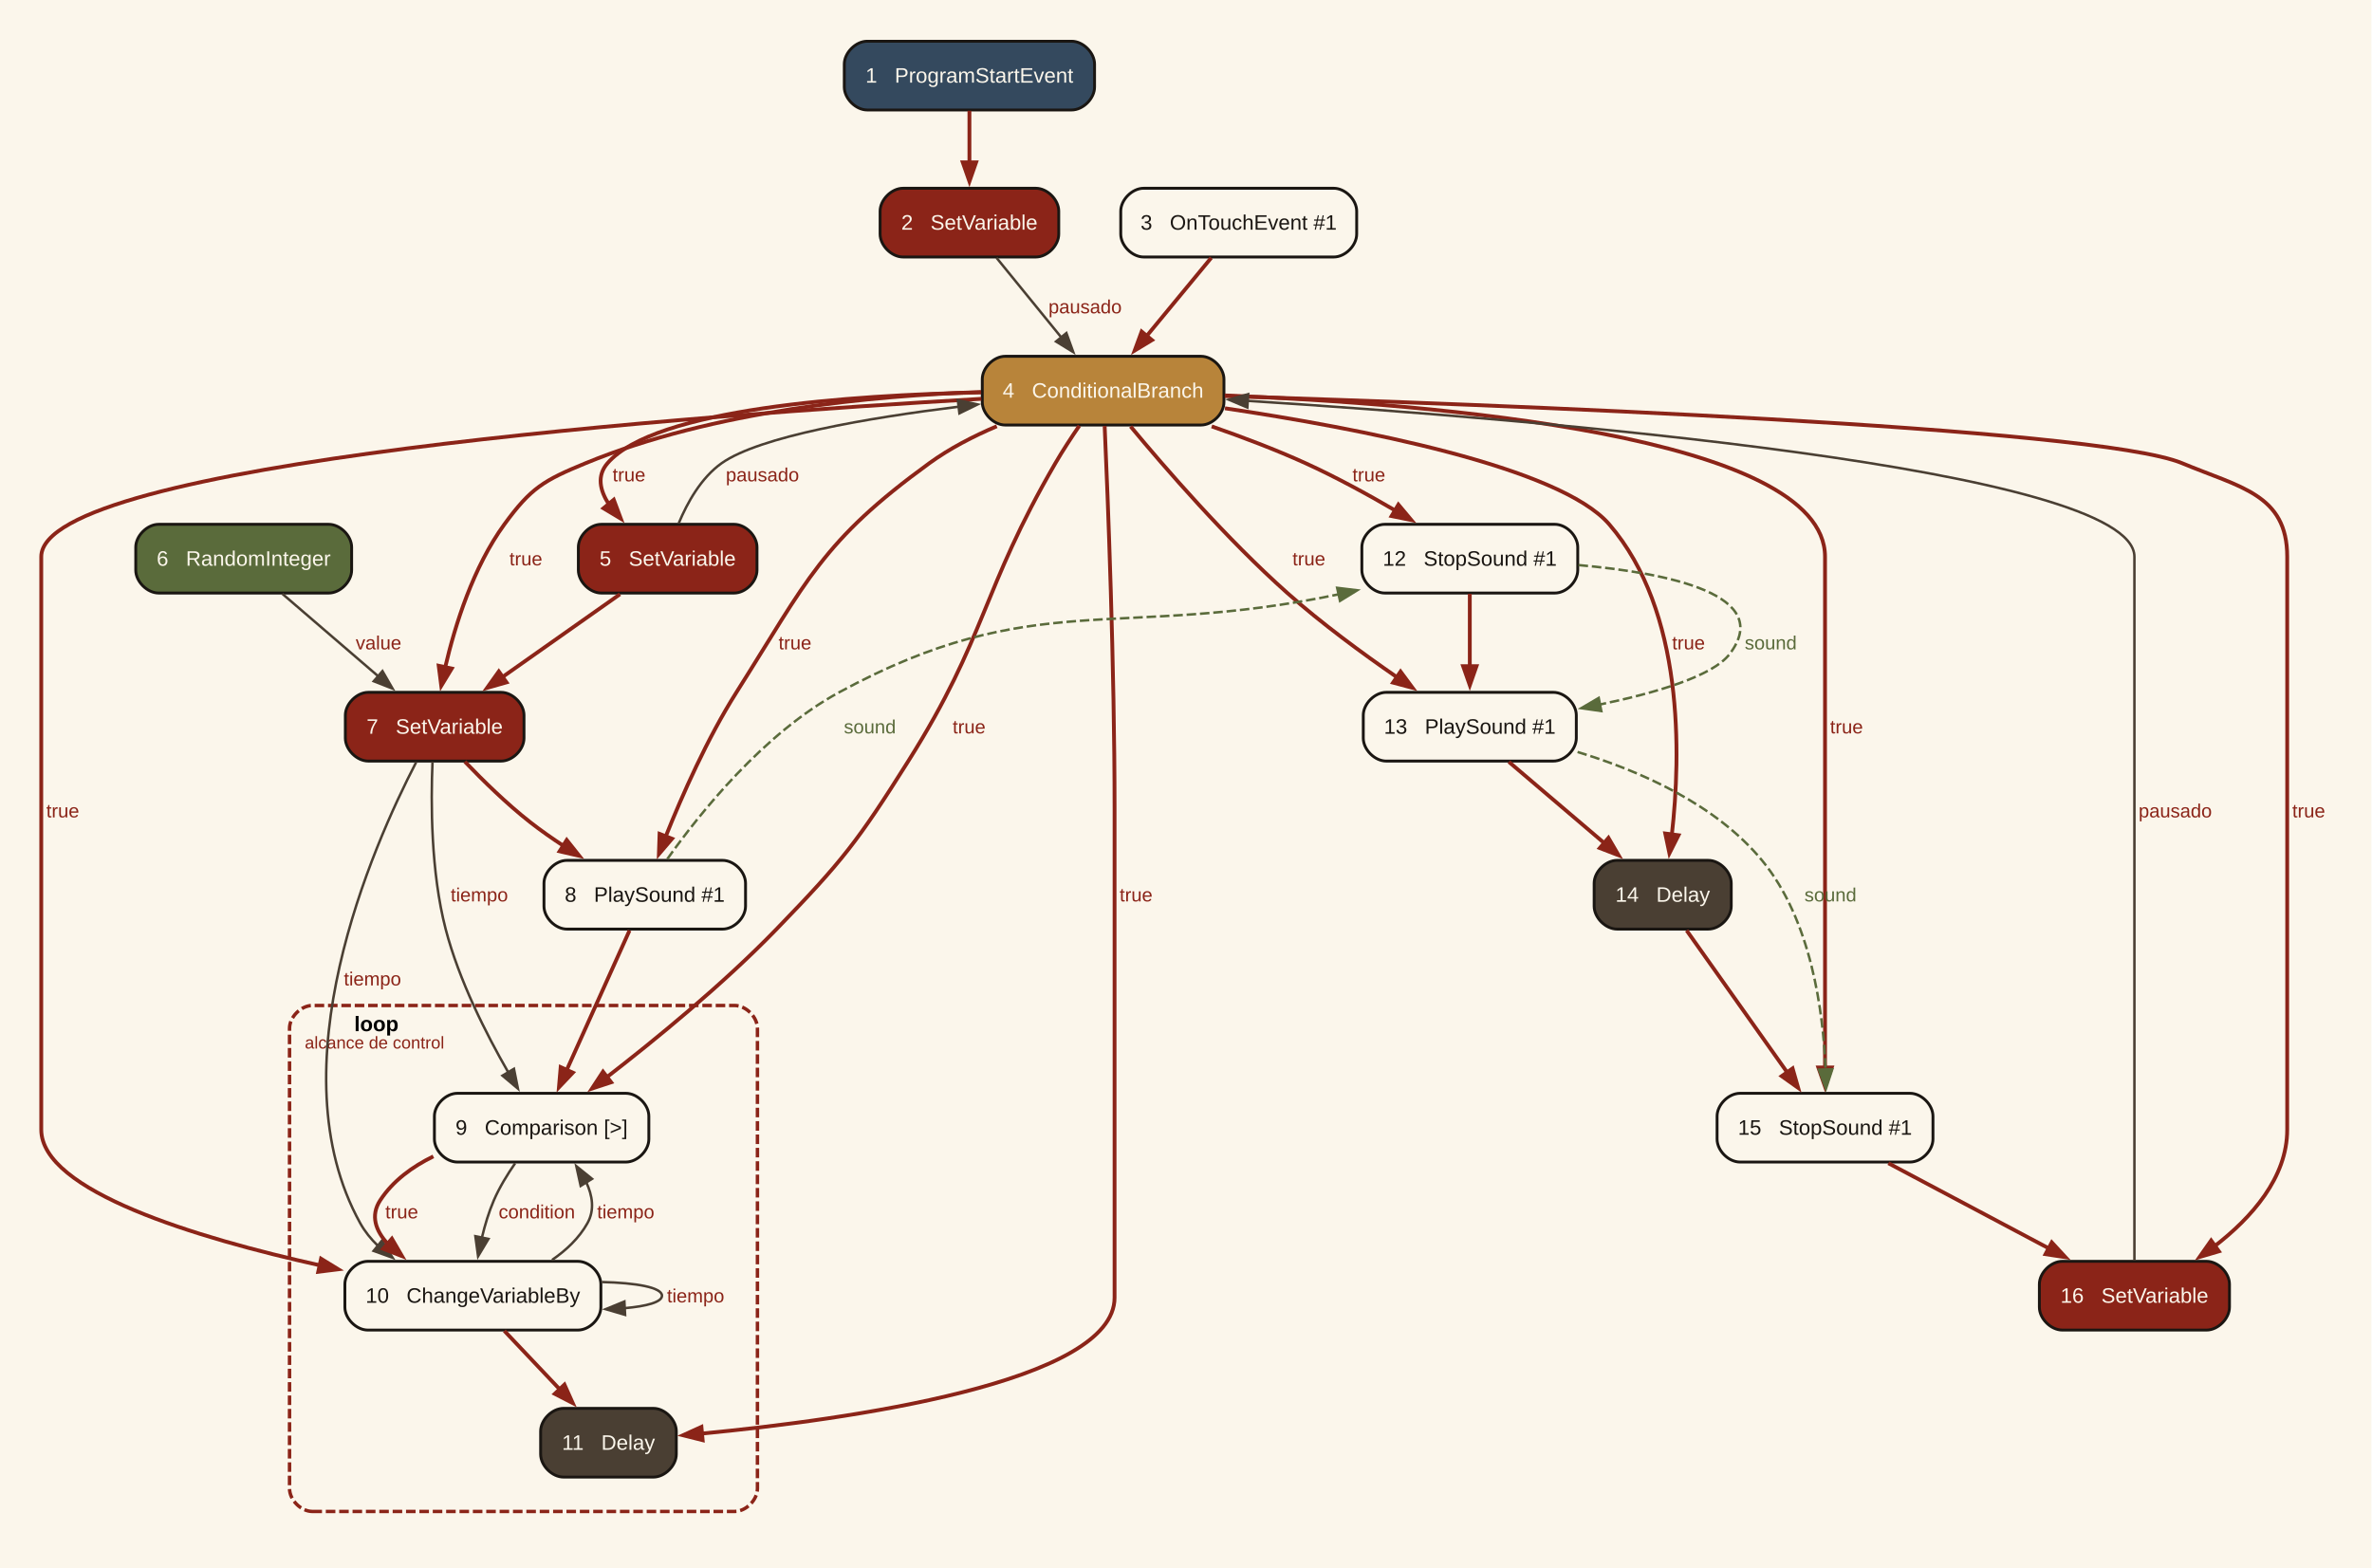
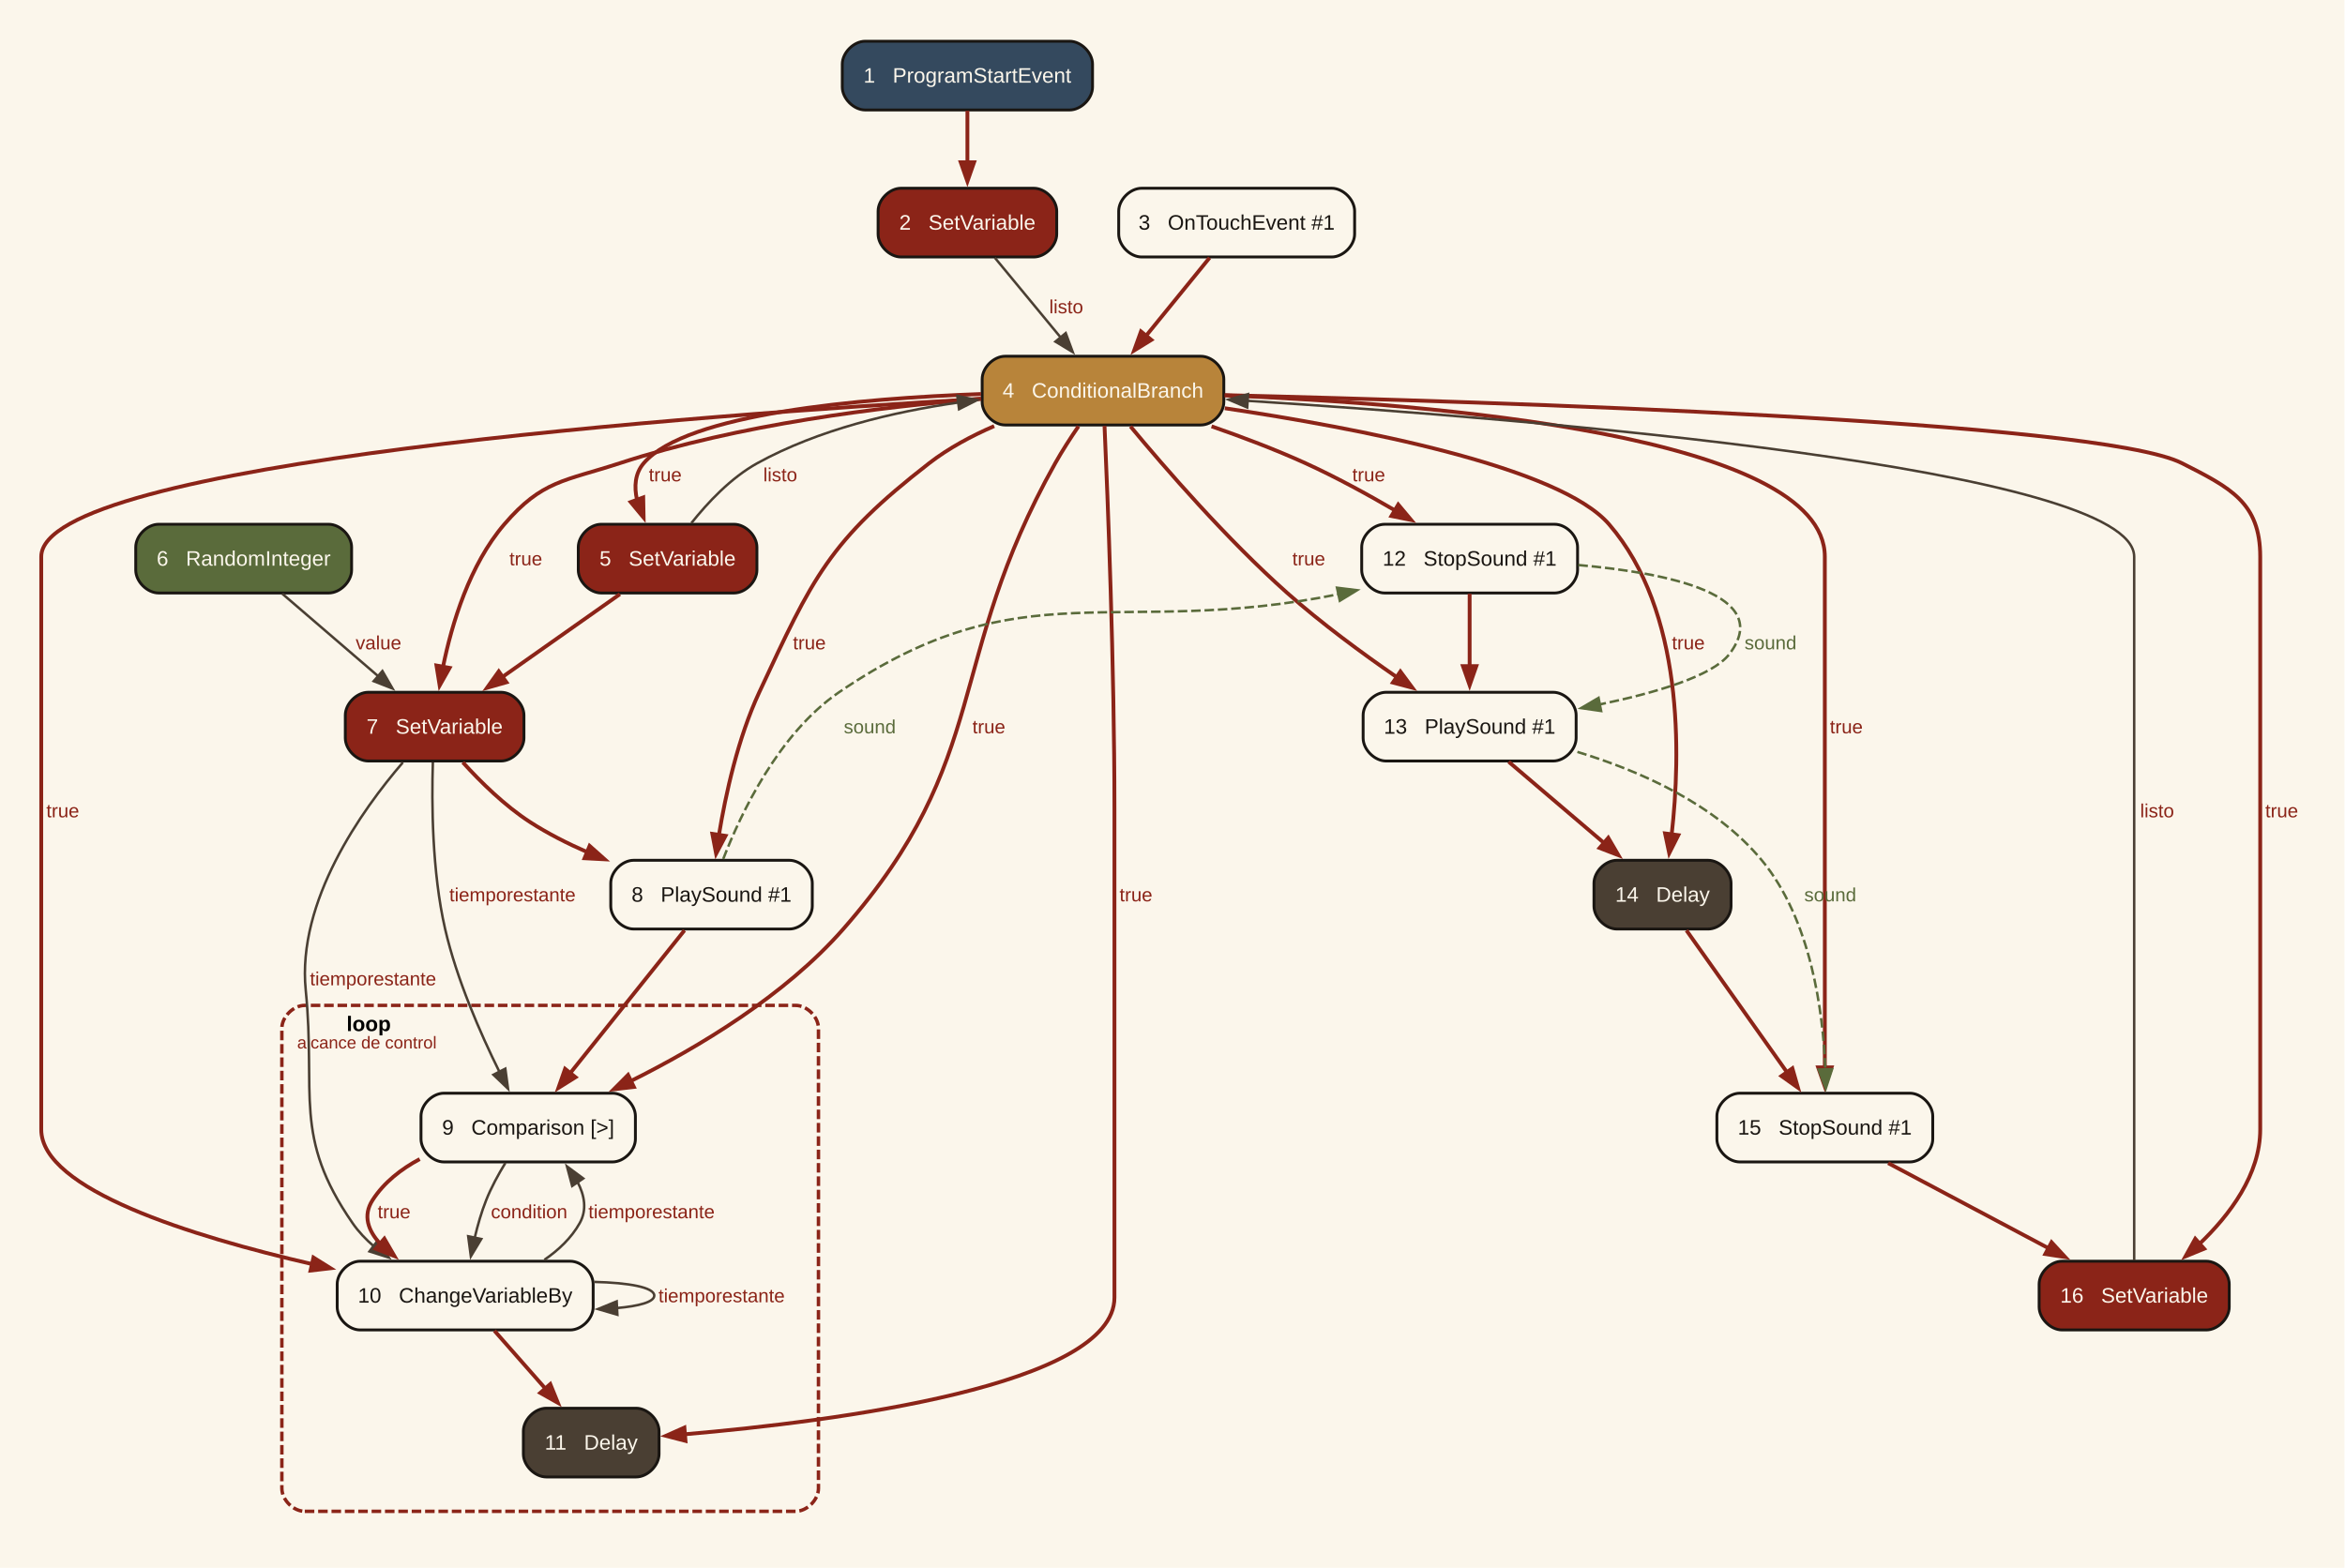
- <svg xmlns="http://www.w3.org/2000/svg" width="1242pt" height="821pt" viewBox="0.00 0.00 1242.00 821.00">
+ <svg xmlns="http://www.w3.org/2000/svg" width="1228pt" height="821pt" viewBox="0.00 0.00 1228.00 821.00">
  <g id="graph0" class="graph" transform="scale(1 1) rotate(0) translate(21.6 799.6)">
-     <polygon fill="#fbf6eb" stroke="none" points="-21.6,21.6 -21.6,-799.6 1220.1,-799.6 1220.1,21.6 -21.6,21.6" />
+     <polygon fill="#fbf6eb" stroke="none" points="-21.6,21.6 -21.6,-799.6 1206.1,-799.6 1206.1,21.6 -21.6,21.6" />
    <g id="clust1" class="cluster">
-       <path fill="#fbf6eb" stroke="#8b2418" stroke-width="1.8" stroke-dasharray="5,2" d="M142,-8C142,-8 363,-8 363,-8 369,-8 375,-14 375,-20 375,-20 375,-261 375,-261 375,-267 369,-273 363,-273 363,-273 142,-273 142,-273 136,-273 130,-267 130,-261 130,-261 130,-20 130,-20 130,-14 136,-8 142,-8" />
-       <text xml:space="preserve" text-anchor="start" x="163.88" y="-259.55" font-family="Arial" font-weight="bold" font-size="11.00">loop</text>
-       <text xml:space="preserve" text-anchor="start" x="138" y="-250.45" font-family="Arial" font-size="9.00" fill="#8b2418">alcance de control</text>
+       <path fill="#fbf6eb" stroke="#8b2418" stroke-width="1.8" stroke-dasharray="5,2" d="M138,-8C138,-8 395,-8 395,-8 401,-8 407,-14 407,-20 407,-20 407,-261 407,-261 407,-267 401,-273 395,-273 395,-273 138,-273 138,-273 132,-273 126,-267 126,-261 126,-261 126,-20 126,-20 126,-14 132,-8 138,-8" />
+       <text xml:space="preserve" text-anchor="start" x="159.88" y="-259.55" font-family="Arial" font-weight="bold" font-size="11.00">loop</text>
+       <text xml:space="preserve" text-anchor="start" x="134" y="-250.45" font-family="Arial" font-size="9.00" fill="#8b2418">alcance de control</text>
    </g>
    <g id="node1" class="node">
-       <path fill="#34495e" stroke="#1a1612" stroke-width="1.5" d="M539.52,-778C539.52,-778 432.48,-778 432.48,-778 426.48,-778 420.48,-772 420.48,-766 420.48,-766 420.48,-754 420.48,-754 420.48,-748 426.48,-742 432.48,-742 432.48,-742 539.52,-742 539.52,-742 545.52,-742 551.52,-748 551.52,-754 551.52,-754 551.52,-766 551.52,-766 551.52,-772 545.52,-778 539.52,-778" />
-       <text xml:space="preserve" text-anchor="middle" x="486" y="-756.3" font-family="Arial" font-size="11.00" fill="#fbf6eb">1   ProgramStartEvent</text>
+       <path fill="#34495e" stroke="#1a1612" stroke-width="1.5" d="M538.52,-778C538.52,-778 431.48,-778 431.48,-778 425.48,-778 419.48,-772 419.48,-766 419.48,-766 419.48,-754 419.48,-754 419.48,-748 425.48,-742 431.48,-742 431.48,-742 538.52,-742 538.52,-742 544.52,-742 550.52,-748 550.52,-754 550.52,-754 550.52,-766 550.52,-766 550.52,-772 544.52,-778 538.52,-778" />
+       <text xml:space="preserve" text-anchor="middle" x="485" y="-756.3" font-family="Arial" font-size="11.00" fill="#fbf6eb">1   ProgramStartEvent</text>
    </g>
    <g id="node2" class="node">
-       <path fill="#8b2418" stroke="#1a1612" stroke-width="1.5" d="M520.77,-701C520.77,-701 451.23,-701 451.23,-701 445.23,-701 439.23,-695 439.23,-689 439.23,-689 439.23,-677 439.23,-677 439.23,-671 445.23,-665 451.23,-665 451.23,-665 520.77,-665 520.77,-665 526.77,-665 532.77,-671 532.77,-677 532.77,-677 532.77,-689 532.77,-689 532.77,-695 526.77,-701 520.77,-701" />
-       <text xml:space="preserve" text-anchor="middle" x="486" y="-679.3" font-family="Arial" font-size="11.00" fill="#fbf6eb">2   SetVariable</text>
+       <path fill="#8b2418" stroke="#1a1612" stroke-width="1.5" d="M519.77,-701C519.77,-701 450.23,-701 450.23,-701 444.23,-701 438.23,-695 438.23,-689 438.23,-689 438.23,-677 438.23,-677 438.23,-671 444.23,-665 450.23,-665 450.23,-665 519.77,-665 519.77,-665 525.77,-665 531.77,-671 531.77,-677 531.77,-677 531.77,-689 531.77,-689 531.77,-695 525.77,-701 519.77,-701" />
+       <text xml:space="preserve" text-anchor="middle" x="485" y="-679.3" font-family="Arial" font-size="11.00" fill="#fbf6eb">2   SetVariable</text>
    </g>
    <g id="edge1" class="edge">
-       <path fill="none" stroke="#8b2418" stroke-width="2" d="M486,-741.6C486,-733.52 486,-723.67 486,-714.42" />
-       <polygon fill="#8b2418" stroke="#8b2418" stroke-width="2" points="489.5,-714.59 486,-704.59 482.5,-714.59 489.5,-714.59" />
+       <path fill="none" stroke="#8b2418" stroke-width="2" d="M485,-741.6C485,-733.52 485,-723.67 485,-714.42" />
+       <polygon fill="#8b2418" stroke="#8b2418" stroke-width="2" points="488.5,-714.59 485,-704.59 481.5,-714.59 488.5,-714.59" />
    </g>
    <g id="node4" class="node">
      <path fill="#b8843a" stroke="#1a1612" stroke-width="1.5" d="M607.27,-613C607.27,-613 504.73,-613 504.73,-613 498.73,-613 492.73,-607 492.73,-601 492.73,-601 492.73,-589 492.73,-589 492.73,-583 498.73,-577 504.73,-577 504.73,-577 607.27,-577 607.27,-577 613.27,-577 619.27,-583 619.27,-589 619.27,-589 619.27,-601 619.27,-601 619.27,-607 613.27,-613 607.27,-613" />
      <text xml:space="preserve" text-anchor="middle" x="556" y="-591.3" font-family="Arial" font-size="11.00" fill="#fbf6eb">4   ConditionalBranch</text>
    </g>
    <g id="edge2" class="edge">
-       <path fill="none" stroke="#4a3f33" stroke-width="1.3" d="M500.17,-664.6C509.97,-652.55 523.2,-636.3 534.32,-622.63" />
-       <polygon fill="#4a3f33" stroke="#4a3f33" stroke-width="1.3" points="536.77,-625.16 540.37,-615.2 531.35,-620.74 536.77,-625.16" />
-       <text xml:space="preserve" text-anchor="middle" x="546.57" y="-635.5" font-family="Arial" font-size="10.00" fill="#8b2418"> pausado </text>
+       <path fill="none" stroke="#4a3f33" stroke-width="1.3" d="M499.37,-664.6C509.31,-652.55 522.73,-636.3 534.01,-622.63" />
+       <polygon fill="#4a3f33" stroke="#4a3f33" stroke-width="1.3" points="536.49,-625.13 540.16,-615.19 531.09,-620.67 536.49,-625.13" />
+       <text xml:space="preserve" text-anchor="middle" x="536.75" y="-635.5" font-family="Arial" font-size="10.00" fill="#8b2418"> listo </text>
    </g>
    <g id="node3" class="node">
-       <path fill="#fbf6eb" stroke="#1a1612" stroke-width="1.5" d="M676.77,-701C676.77,-701 577.23,-701 577.23,-701 571.23,-701 565.23,-695 565.23,-689 565.23,-689 565.23,-677 565.23,-677 565.23,-671 571.23,-665 577.23,-665 577.23,-665 676.77,-665 676.77,-665 682.77,-665 688.77,-671 688.77,-677 688.77,-677 688.77,-689 688.77,-689 688.77,-695 682.77,-701 676.77,-701" />
-       <text xml:space="preserve" text-anchor="middle" x="627" y="-679.3" font-family="Arial" font-size="11.00" fill="#1a1612">3   OnTouchEvent #1</text>
+       <path fill="#fbf6eb" stroke="#1a1612" stroke-width="1.5" d="M675.77,-701C675.77,-701 576.23,-701 576.23,-701 570.23,-701 564.23,-695 564.23,-689 564.23,-689 564.23,-677 564.23,-677 564.23,-671 570.23,-665 576.23,-665 576.23,-665 675.77,-665 675.77,-665 681.77,-665 687.77,-671 687.77,-677 687.77,-677 687.77,-689 687.77,-689 687.77,-695 681.77,-701 675.77,-701" />
+       <text xml:space="preserve" text-anchor="middle" x="626" y="-679.3" font-family="Arial" font-size="11.00" fill="#1a1612">3   OnTouchEvent #1</text>
    </g>
    <g id="edge3" class="edge">
-       <path fill="none" stroke="#8b2418" stroke-width="2" d="M612.63,-664.6C602.88,-652.78 589.78,-636.92 578.64,-623.43" />
-       <polygon fill="#8b2418" stroke="#8b2418" stroke-width="2" points="581.58,-621.49 572.52,-616.01 576.18,-625.95 581.58,-621.49" />
+       <path fill="none" stroke="#8b2418" stroke-width="2" d="M611.83,-664.6C602.22,-652.78 589.31,-636.92 578.32,-623.43" />
+       <polygon fill="#8b2418" stroke="#8b2418" stroke-width="2" points="581.32,-621.57 572.3,-616.02 575.89,-625.99 581.32,-621.57" />
    </g>
    <g id="node5" class="node">
      <path fill="#8b2418" stroke="#1a1612" stroke-width="1.5" d="M362.77,-525C362.77,-525 293.23,-525 293.23,-525 287.23,-525 281.23,-519 281.23,-513 281.23,-513 281.23,-501 281.23,-501 281.23,-495 287.23,-489 293.23,-489 293.23,-489 362.77,-489 362.77,-489 368.77,-489 374.77,-495 374.77,-501 374.77,-501 374.77,-513 374.77,-513 374.77,-519 368.77,-525 362.77,-525" />
      <text xml:space="preserve" text-anchor="middle" x="328" y="-503.3" font-family="Arial" font-size="11.00" fill="#fbf6eb">5   SetVariable</text>
    </g>
    <g id="edge4" class="edge">
-       <path fill="none" stroke="#8b2418" stroke-width="2" d="M492.13,-594.09C423.63,-592.66 321.33,-585.62 296.5,-557 290.82,-550.46 292.47,-542.81 297.18,-535.53" />
-       <polygon fill="#8b2418" stroke="#8b2418" stroke-width="2" points="299.77,-537.88 303.48,-527.95 294.39,-533.4 299.77,-537.88" />
-       <text xml:space="preserve" text-anchor="middle" x="307.75" y="-547.5" font-family="Arial" font-size="10.00" fill="#8b2418"> true </text>
+       <path fill="none" stroke="#8b2418" stroke-width="2" d="M492.13,-593.22C428.73,-590.94 337.85,-583.05 315.5,-557 310.86,-551.59 310.42,-544.67 311.99,-537.76" />
+       <polygon fill="#8b2418" stroke="#8b2418" stroke-width="2" points="315.23,-539.06 315.44,-528.47 308.67,-536.62 315.23,-539.06" />
+       <text xml:space="preserve" text-anchor="middle" x="326.75" y="-547.5" font-family="Arial" font-size="10.00" fill="#8b2418"> true </text>
    </g>
    <g id="node7" class="node">
      <path fill="#8b2418" stroke="#1a1612" stroke-width="1.5" d="M240.77,-437C240.77,-437 171.23,-437 171.23,-437 165.23,-437 159.23,-431 159.23,-425 159.23,-425 159.23,-413 159.23,-413 159.23,-407 165.23,-401 171.23,-401 171.23,-401 240.77,-401 240.77,-401 246.77,-401 252.77,-407 252.77,-413 252.77,-413 252.77,-425 252.77,-425 252.77,-431 246.77,-437 240.77,-437" />
      <text xml:space="preserve" text-anchor="middle" x="206" y="-415.3" font-family="Arial" font-size="11.00" fill="#fbf6eb">7   SetVariable</text>
    </g>
    <g id="edge5" class="edge">
-       <path fill="none" stroke="#8b2418" stroke-width="2" d="M492.04,-594.27C435.59,-592.45 352.07,-584.61 285,-557 263.14,-548 256.43,-544.11 242.5,-525 226.21,-502.66 216.72,-472.44 211.52,-450.15" />
-       <polygon fill="#8b2418" stroke="#8b2418" stroke-width="2" points="214.95,-449.46 209.45,-440.41 208.11,-450.92 214.95,-449.46" />
+       <path fill="none" stroke="#8b2418" stroke-width="2" d="M491.99,-590.68C440,-586.56 365.34,-577.37 303,-557 274.09,-547.55 262.31,-548.08 242.5,-525 224.3,-503.8 215.01,-473 210.38,-450.23" />
+       <polygon fill="#8b2418" stroke="#8b2418" stroke-width="2" points="213.85,-449.78 208.64,-440.55 206.96,-451.02 213.85,-449.78" />
      <text xml:space="preserve" text-anchor="middle" x="253.75" y="-503.5" font-family="Arial" font-size="10.00" fill="#8b2418"> true </text>
    </g>
    <g id="node8" class="node">
-       <path fill="#fbf6eb" stroke="#1a1612" stroke-width="1.5" d="M356.77,-349C356.77,-349 275.23,-349 275.23,-349 269.23,-349 263.23,-343 263.23,-337 263.23,-337 263.23,-325 263.23,-325 263.23,-319 269.23,-313 275.23,-313 275.23,-313 356.77,-313 356.77,-313 362.77,-313 368.77,-319 368.77,-325 368.77,-325 368.77,-337 368.77,-337 368.77,-343 362.77,-349 356.77,-349" />
-       <text xml:space="preserve" text-anchor="middle" x="316" y="-327.3" font-family="Arial" font-size="11.00" fill="#1a1612">8   PlaySound #1</text>
+       <path fill="#fbf6eb" stroke="#1a1612" stroke-width="1.5" d="M391.77,-349C391.77,-349 310.23,-349 310.23,-349 304.23,-349 298.23,-343 298.23,-337 298.23,-337 298.23,-325 298.23,-325 298.23,-319 304.23,-313 310.23,-313 310.23,-313 391.77,-313 391.77,-313 397.77,-313 403.77,-319 403.77,-325 403.77,-325 403.77,-337 403.77,-337 403.77,-343 397.77,-349 391.77,-349" />
+       <text xml:space="preserve" text-anchor="middle" x="351" y="-327.3" font-family="Arial" font-size="11.00" fill="#1a1612">8   PlaySound #1</text>
    </g>
    <g id="edge6" class="edge">
-       <path fill="none" stroke="#8b2418" stroke-width="2" d="M500.32,-576.36C488.09,-571.15 475.62,-564.72 465,-557 408.62,-516.01 401.28,-495.91 364,-437 348.75,-412.9 335.63,-383.16 326.97,-361.49" />
-       <polygon fill="#8b2418" stroke="#8b2418" stroke-width="2" points="330.28,-360.34 323.4,-352.28 323.76,-362.87 330.28,-360.34" />
-       <text xml:space="preserve" text-anchor="middle" x="394.66" y="-459.5" font-family="Arial" font-size="10.00" fill="#8b2418"> true </text>
+       <path fill="none" stroke="#8b2418" stroke-width="2" d="M499.02,-576.42C487.11,-571.26 475.11,-564.84 465,-557 412.52,-516.32 404.04,-497.19 376,-437 364.85,-413.06 358.4,-383.65 354.85,-362.06" />
+       <polygon fill="#8b2418" stroke="#8b2418" stroke-width="2" points="358.35,-361.8 353.41,-352.43 351.43,-362.84 358.35,-361.8" />
+       <text xml:space="preserve" text-anchor="middle" x="402.23" y="-459.5" font-family="Arial" font-size="10.00" fill="#8b2418"> true </text>
    </g>
    <g id="node9" class="node">
      <path fill="#fbf6eb" stroke="#1a1612" stroke-width="1.5" d="M792.52,-525C792.52,-525 703.48,-525 703.48,-525 697.48,-525 691.48,-519 691.48,-513 691.48,-513 691.48,-501 691.48,-501 691.48,-495 697.48,-489 703.48,-489 703.48,-489 792.52,-489 792.52,-489 798.52,-489 804.52,-495 804.52,-501 804.52,-501 804.52,-513 804.52,-513 804.52,-519 798.52,-525 792.52,-525" />
      <text xml:space="preserve" text-anchor="middle" x="748" y="-503.3" font-family="Arial" font-size="11.00" fill="#1a1612">12   StopSound #1</text>
    </g>
    <g id="edge10" class="edge">
      <path fill="none" stroke="#8b2418" stroke-width="2" d="M612.86,-576.29C628.98,-570.69 646.39,-564.1 662,-557 677.8,-549.81 694.52,-540.67 708.97,-532.23" />
      <polygon fill="#8b2418" stroke="#8b2418" stroke-width="2" points="710.61,-535.33 717.41,-527.22 707.03,-529.32 710.61,-535.33" />
      <text xml:space="preserve" text-anchor="middle" x="695.15" y="-547.5" font-family="Arial" font-size="10.00" fill="#8b2418"> true </text>
    </g>
    <g id="node10" class="node">
      <path fill="#fbf6eb" stroke="#1a1612" stroke-width="1.5" d="M791.77,-437C791.77,-437 704.23,-437 704.23,-437 698.23,-437 692.23,-431 692.23,-425 692.23,-425 692.23,-413 692.23,-413 692.23,-407 698.23,-401 704.23,-401 704.23,-401 791.77,-401 791.77,-401 797.77,-401 803.77,-407 803.77,-413 803.77,-413 803.77,-425 803.77,-425 803.77,-431 797.77,-437 791.77,-437" />
      <text xml:space="preserve" text-anchor="middle" x="748" y="-415.3" font-family="Arial" font-size="11.00" fill="#1a1612">13   PlaySound #1</text>
    </g>
    <g id="edge11" class="edge">
      <path fill="none" stroke="#8b2418" stroke-width="2" d="M570.39,-576.26C588.43,-554.53 620.86,-517.13 652.5,-489 670.35,-473.13 691.79,-457.39 709.82,-444.95" />
      <polygon fill="#8b2418" stroke="#8b2418" stroke-width="2" points="711.74,-447.88 718.05,-439.36 707.81,-442.09 711.74,-447.88" />
      <text xml:space="preserve" text-anchor="middle" x="663.75" y="-503.5" font-family="Arial" font-size="10.00" fill="#8b2418"> true </text>
    </g>
    <g id="node11" class="node">
      <path fill="#4a3f33" stroke="#1a1612" stroke-width="1.5" d="M872.89,-349C872.89,-349 825.11,-349 825.11,-349 819.11,-349 813.11,-343 813.11,-337 813.11,-337 813.11,-325 813.11,-325 813.11,-319 819.11,-313 825.11,-313 825.11,-313 872.89,-313 872.89,-313 878.89,-313 884.89,-319 884.89,-325 884.89,-325 884.89,-337 884.89,-337 884.89,-343 878.89,-349 872.89,-349" />
      <text xml:space="preserve" text-anchor="middle" x="849" y="-327.3" font-family="Arial" font-size="11.00" fill="#fbf6eb">14   Delay</text>
    </g>
    <g id="edge12" class="edge">
      <path fill="none" stroke="#8b2418" stroke-width="2" d="M619.79,-585.77C689.56,-575.38 794.98,-555.14 821,-525 860.26,-479.52 858.55,-404.37 853.8,-362.52" />
      <polygon fill="#8b2418" stroke="#8b2418" stroke-width="2" points="857.28,-362.16 852.52,-352.7 850.34,-363.07 857.28,-362.16" />
      <text xml:space="preserve" text-anchor="middle" x="862.51" y="-459.5" font-family="Arial" font-size="10.00" fill="#8b2418"> true </text>
    </g>
    <g id="node12" class="node">
      <path fill="#fbf6eb" stroke="#1a1612" stroke-width="1.5" d="M978.52,-227C978.52,-227 889.48,-227 889.48,-227 883.48,-227 877.48,-221 877.48,-215 877.48,-215 877.48,-203 877.48,-203 877.48,-197 883.48,-191 889.48,-191 889.48,-191 978.52,-191 978.52,-191 984.52,-191 990.52,-197 990.52,-203 990.52,-203 990.52,-215 990.52,-215 990.52,-221 984.52,-227 978.52,-227" />
      <text xml:space="preserve" text-anchor="middle" x="934" y="-205.3" font-family="Arial" font-size="11.00" fill="#1a1612">15   StopSound #1</text>
    </g>
    <g id="edge13" class="edge">
      <path fill="none" stroke="#8b2418" stroke-width="2" d="M619.7,-592.5C727.42,-588.21 934,-571.68 934,-508 934,-508 934,-508 934,-330 934,-299.52 934,-264.69 934,-240.44" />
      <polygon fill="#8b2418" stroke="#8b2418" stroke-width="2" points="937.5,-240.52 934,-230.52 930.5,-240.52 937.5,-240.52" />
      <text xml:space="preserve" text-anchor="middle" x="945.25" y="-415.5" font-family="Arial" font-size="10.00" fill="#8b2418"> true </text>
    </g>
    <g id="node13" class="node">
      <path fill="#8b2418" stroke="#1a1612" stroke-width="1.5" d="M1133.77,-139C1133.77,-139 1058.23,-139 1058.23,-139 1052.23,-139 1046.23,-133 1046.23,-127 1046.23,-127 1046.23,-115 1046.23,-115 1046.23,-109 1052.23,-103 1058.23,-103 1058.23,-103 1133.77,-103 1133.77,-103 1139.77,-103 1145.77,-109 1145.77,-115 1145.77,-115 1145.77,-127 1145.77,-127 1145.77,-133 1139.77,-139 1133.77,-139" />
      <text xml:space="preserve" text-anchor="middle" x="1096" y="-117.3" font-family="Arial" font-size="11.00" fill="#fbf6eb">16   SetVariable</text>
    </g>
    <g id="edge14" class="edge">
-       <path fill="none" stroke="#8b2418" stroke-width="2" d="M619.81,-592.16C757.91,-587.83 1075.78,-575.94 1121,-557 1151.2,-544.35 1176,-540.74 1176,-508 1176,-508 1176,-508 1176,-208 1176,-182.76 1157.3,-161.83 1137.99,-146.93" />
-       <polygon fill="#8b2418" stroke="#8b2418" stroke-width="2" points="1140.24,-144.25 1130.08,-141.26 1136.17,-149.93 1140.24,-144.25" />
-       <text xml:space="preserve" text-anchor="middle" x="1187.25" y="-371.5" font-family="Arial" font-size="10.00" fill="#8b2418"> true </text>
+       <path fill="none" stroke="#8b2418" stroke-width="2" d="M619.77,-592.64C758.18,-589.28 1077.26,-579.21 1121,-557 1146.32,-544.15 1162,-536.4 1162,-508 1162,-508 1162,-508 1162,-208 1162,-184.4 1146.17,-163.29 1130.01,-147.89" />
+       <polygon fill="#8b2418" stroke="#8b2418" stroke-width="2" points="1132.64,-145.54 1122.84,-141.51 1127.99,-150.77 1132.64,-145.54" />
+       <text xml:space="preserve" text-anchor="middle" x="1173.25" y="-371.5" font-family="Arial" font-size="10.00" fill="#8b2418"> true </text>
    </g>
    <g id="node14" class="node">
-       <path fill="#fbf6eb" stroke="#1a1612" stroke-width="1.5" d="M306.14,-227C306.14,-227 217.86,-227 217.86,-227 211.86,-227 205.86,-221 205.86,-215 205.86,-215 205.86,-203 205.86,-203 205.86,-197 211.86,-191 217.86,-191 217.86,-191 306.14,-191 306.14,-191 312.14,-191 318.14,-197 318.14,-203 318.14,-203 318.14,-215 318.14,-215 318.14,-221 312.14,-227 306.14,-227" />
-       <text xml:space="preserve" text-anchor="middle" x="262" y="-205.3" font-family="Arial" font-size="11.00" fill="#1a1612">9   Comparison [&gt;]</text>
+       <path fill="#fbf6eb" stroke="#1a1612" stroke-width="1.5" d="M299.14,-227C299.14,-227 210.86,-227 210.86,-227 204.86,-227 198.86,-221 198.86,-215 198.86,-215 198.86,-203 198.86,-203 198.86,-197 204.86,-191 210.86,-191 210.86,-191 299.14,-191 299.14,-191 305.14,-191 311.14,-197 311.14,-203 311.14,-203 311.14,-215 311.14,-215 311.14,-221 305.14,-227 299.14,-227" />
+       <text xml:space="preserve" text-anchor="middle" x="255" y="-205.3" font-family="Arial" font-size="11.00" fill="#1a1612">9   Comparison [&gt;]</text>
    </g>
    <g id="edge7" class="edge">
-       <path fill="none" stroke="#8b2418" stroke-width="2" d="M543.55,-576.62C539.38,-570.53 534.82,-563.57 531,-557 492.16,-490.15 495.18,-466.44 454,-401 427.53,-358.94 419.57,-348.7 385,-313 357.07,-284.16 321.6,-255.14 295.93,-235.29" />
-       <polygon fill="#8b2418" stroke="#8b2418" stroke-width="2" points="298.4,-232.77 288.33,-229.47 294.14,-238.33 298.4,-232.77" />
-       <text xml:space="preserve" text-anchor="middle" x="485.82" y="-415.5" font-family="Arial" font-size="10.00" fill="#8b2418"> true </text>
+       <path fill="none" stroke="#8b2418" stroke-width="2" d="M543.17,-576.32C539.06,-570.32 534.64,-563.49 531,-557 472.78,-453.06 498.54,-402.58 420,-313 389.4,-278.1 344.09,-250.98 308.69,-233.35" />
+       <polygon fill="#8b2418" stroke="#8b2418" stroke-width="2" points="310.35,-230.27 299.82,-229.06 307.29,-236.57 310.35,-230.27" />
+       <text xml:space="preserve" text-anchor="middle" x="496.23" y="-415.5" font-family="Arial" font-size="10.00" fill="#8b2418"> true </text>
    </g>
    <g id="node15" class="node">
-       <path fill="#fbf6eb" stroke="#1a1612" stroke-width="1.5" d="M281.02,-139C281.02,-139 170.98,-139 170.98,-139 164.98,-139 158.98,-133 158.98,-127 158.98,-127 158.98,-115 158.98,-115 158.98,-109 164.98,-103 170.98,-103 170.98,-103 281.02,-103 281.02,-103 287.02,-103 293.02,-109 293.02,-115 293.02,-115 293.02,-127 293.02,-127 293.02,-133 287.02,-139 281.02,-139" />
-       <text xml:space="preserve" text-anchor="middle" x="226" y="-117.3" font-family="Arial" font-size="11.00" fill="#1a1612">10   ChangeVariableBy</text>
+       <path fill="#fbf6eb" stroke="#1a1612" stroke-width="1.5" d="M277.02,-139C277.02,-139 166.98,-139 166.98,-139 160.98,-139 154.98,-133 154.98,-127 154.98,-127 154.98,-115 154.98,-115 154.98,-109 160.98,-103 166.98,-103 166.98,-103 277.02,-103 277.02,-103 283.02,-103 289.02,-109 289.02,-115 289.02,-115 289.02,-127 289.02,-127 289.02,-133 283.02,-139 277.02,-139" />
+       <text xml:space="preserve" text-anchor="middle" x="222" y="-117.3" font-family="Arial" font-size="11.00" fill="#1a1612">10   ChangeVariableBy</text>
    </g>
    <g id="edge8" class="edge">
-       <path fill="none" stroke="#8b2418" stroke-width="2" d="M492.22,-590.72C346.18,-582.35 0,-557.33 0,-508 0,-508 0,-508 0,-208 0,-175.81 81.11,-151.32 146.15,-136.86" />
-       <polygon fill="#8b2418" stroke="#8b2418" stroke-width="2" points="146.51,-140.37 155.54,-134.83 145.03,-133.52 146.51,-140.37" />
+       <path fill="none" stroke="#8b2418" stroke-width="2" d="M492.22,-590.72C346.18,-582.35 0,-557.33 0,-508 0,-508 0,-508 0,-208 0,-176.56 78.38,-152.12 141.99,-137.46" />
+       <polygon fill="#8b2418" stroke="#8b2418" stroke-width="2" points="142.54,-140.93 151.53,-135.32 141.01,-134.1 142.54,-140.93" />
      <text xml:space="preserve" text-anchor="middle" x="11.25" y="-371.5" font-family="Arial" font-size="10.00" fill="#8b2418"> true </text>
    </g>
    <g id="node16" class="node">
-       <path fill="#4a3f33" stroke="#1a1612" stroke-width="1.5" d="M320.52,-62C320.52,-62 273.48,-62 273.48,-62 267.48,-62 261.48,-56 261.48,-50 261.48,-50 261.48,-38 261.48,-38 261.48,-32 267.48,-26 273.48,-26 273.48,-26 320.52,-26 320.52,-26 326.52,-26 332.52,-32 332.52,-38 332.52,-38 332.52,-50 332.52,-50 332.52,-56 326.52,-62 320.52,-62" />
-       <text xml:space="preserve" text-anchor="middle" x="297" y="-40.3" font-family="Arial" font-size="11.00" fill="#fbf6eb">11   Delay</text>
+       <path fill="#4a3f33" stroke="#1a1612" stroke-width="1.5" d="M311.52,-62C311.52,-62 264.48,-62 264.48,-62 258.48,-62 252.48,-56 252.48,-50 252.48,-50 252.48,-38 252.48,-38 252.48,-32 258.48,-26 264.48,-26 264.48,-26 311.52,-26 311.52,-26 317.52,-26 323.52,-32 323.52,-38 323.52,-38 323.52,-50 323.52,-50 323.52,-56 317.52,-62 311.52,-62" />
+       <text xml:space="preserve" text-anchor="middle" x="288" y="-40.3" font-family="Arial" font-size="11.00" fill="#fbf6eb">11   Delay</text>
    </g>
    <g id="edge9" class="edge">
-       <path fill="none" stroke="#8b2418" stroke-width="2" d="M556.81,-576.48C558.45,-539.47 562,-450.59 562,-376 562,-376 562,-376 562,-120 562,-75.54 422.12,-56.09 345.62,-48.78" />
-       <polygon fill="#8b2418" stroke="#8b2418" stroke-width="2" points="346.31,-45.33 336.03,-47.91 345.67,-52.3 346.31,-45.33" />
+       <path fill="none" stroke="#8b2418" stroke-width="2" d="M556.81,-576.48C558.45,-539.47 562,-450.59 562,-376 562,-376 562,-376 562,-120 562,-73.9 415.9,-55.14 337.07,-48.37" />
+       <polygon fill="#8b2418" stroke="#8b2418" stroke-width="2" points="337.37,-44.88 327.12,-47.55 336.8,-51.86 337.37,-44.88" />
      <text xml:space="preserve" text-anchor="middle" x="573.25" y="-327.5" font-family="Arial" font-size="10.00" fill="#8b2418"> true </text>
    </g>
    <g id="edge16" class="edge">
-       <path fill="none" stroke="#4a3f33" stroke-width="1.3" d="M333.81,-525.6C338.27,-536.33 345.51,-549.4 356.25,-557 376.14,-571.06 432.7,-580.72 480.59,-586.63" />
-       <polygon fill="#4a3f33" stroke="#4a3f33" stroke-width="1.3" points="479.93,-590.08 490.27,-587.79 480.76,-583.13 479.93,-590.08" />
-       <text xml:space="preserve" text-anchor="middle" x="377.62" y="-547.5" font-family="Arial" font-size="10.00" fill="#8b2418"> pausado </text>
+       <path fill="none" stroke="#4a3f33" stroke-width="1.3" d="M340.42,-525.58C348.94,-536.3 361.17,-549.37 375,-557 407.03,-574.66 446.45,-583.93 480.31,-588.78" />
+       <polygon fill="#4a3f33" stroke="#4a3f33" stroke-width="1.3" points="479.72,-592.23 490.09,-590.06 480.63,-585.29 479.72,-592.23" />
+       <text xml:space="preserve" text-anchor="middle" x="387" y="-547.5" font-family="Arial" font-size="10.00" fill="#8b2418"> listo </text>
    </g>
    <g id="edge15" class="edge">
      <path fill="none" stroke="#8b2418" stroke-width="2" d="M303.02,-488.39C285.25,-475.87 261.14,-458.87 241.4,-444.95" />
      <polygon fill="#8b2418" stroke="#8b2418" stroke-width="2" points="243.61,-442.23 233.42,-439.33 239.58,-447.95 243.61,-442.23" />
    </g>
    <g id="node6" class="node">
      <path fill="#5a6b3b" stroke="#1a1612" stroke-width="1.5" d="M150.52,-525C150.52,-525 61.48,-525 61.48,-525 55.48,-525 49.48,-519 49.48,-513 49.48,-513 49.48,-501 49.48,-501 49.48,-495 55.48,-489 61.48,-489 61.48,-489 150.52,-489 150.52,-489 156.52,-489 162.52,-495 162.52,-501 162.52,-501 162.52,-513 162.52,-513 162.52,-519 156.52,-525 150.52,-525" />
      <text xml:space="preserve" text-anchor="middle" x="106" y="-503.3" font-family="Arial" font-size="11.00" fill="#fbf6eb">6   RandomInteger</text>
    </g>
    <g id="edge17" class="edge">
      <path fill="none" stroke="#4a3f33" stroke-width="1.3" d="M126.24,-488.6C140.64,-476.21 160.24,-459.36 176.4,-445.46" />
      <polygon fill="#4a3f33" stroke="#4a3f33" stroke-width="1.3" points="178.66,-448.13 183.96,-438.96 174.09,-442.82 178.66,-448.13" />
      <text xml:space="preserve" text-anchor="middle" x="176.61" y="-459.5" font-family="Arial" font-size="10.00" fill="#8b2418"> value </text>
    </g>
    <g id="edge18" class="edge">
-       <path fill="none" stroke="#8b2418" stroke-width="2" d="M221.81,-400.69C231.25,-390.84 243.75,-378.59 256,-369 261.48,-364.71 267.49,-360.5 273.52,-356.55" />
-       <polygon fill="#8b2418" stroke="#8b2418" stroke-width="2" points="275.14,-359.66 281.73,-351.36 271.4,-353.74 275.14,-359.66" />
+       <path fill="none" stroke="#8b2418" stroke-width="2" d="M220.77,-400.3C230.04,-390.07 242.73,-377.57 256,-369 265.29,-363 275.71,-357.73 286.14,-353.18" />
+       <polygon fill="#8b2418" stroke="#8b2418" stroke-width="2" points="287.16,-356.55 295.08,-349.51 284.5,-350.07 287.16,-356.55" />
    </g>
    <g id="edge19" class="edge">
-       <path fill="none" stroke="#4a3f33" stroke-width="1.3" d="M204.87,-400.58C203.97,-379.48 203.94,-343.04 211.75,-313 218.72,-286.19 232.97,-258.08 244.52,-238.01" />
-       <polygon fill="#4a3f33" stroke="#4a3f33" stroke-width="1.3" points="247.51,-239.83 249.59,-229.44 241.49,-236.26 247.51,-239.83" />
-       <text xml:space="preserve" text-anchor="middle" x="229.38" y="-327.5" font-family="Arial" font-size="10.00" fill="#8b2418"> tiempo </text>
+       <path fill="none" stroke="#4a3f33" stroke-width="1.3" d="M205.08,-400.28C204.41,-379.19 204.59,-343.07 211.5,-313 217.56,-286.63 229.92,-258.43 239.92,-238.22" />
+       <polygon fill="#4a3f33" stroke="#4a3f33" stroke-width="1.3" points="243.02,-239.85 244.44,-229.35 236.78,-236.68 243.02,-239.85" />
+       <text xml:space="preserve" text-anchor="middle" x="246.75" y="-327.5" font-family="Arial" font-size="10.00" fill="#8b2418"> tiemporestante </text>
    </g>
    <g id="edge20" class="edge">
-       <path fill="none" stroke="#4a3f33" stroke-width="1.3" d="M196.27,-400.33C173.52,-356.44 122.09,-240.17 167,-159 169.44,-154.6 172.64,-150.65 176.3,-147.12" />
-       <polygon fill="#4a3f33" stroke="#4a3f33" stroke-width="1.3" points="178.42,-149.9 183.98,-140.88 174.01,-144.47 178.42,-149.9" />
-       <text xml:space="preserve" text-anchor="middle" x="173.43" y="-283.5" font-family="Arial" font-size="10.00" fill="#8b2418"> tiempo </text>
+       <path fill="none" stroke="#4a3f33" stroke-width="1.3" d="M189.36,-400.25C167.9,-375.32 133.86,-327.7 138.5,-281 143.97,-225.97 131.57,-204.51 163,-159 166.14,-154.45 170.04,-150.35 174.33,-146.67" />
+       <polygon fill="#4a3f33" stroke="#4a3f33" stroke-width="1.3" points="176.1,-149.72 181.99,-140.92 171.89,-144.13 176.1,-149.72" />
+       <text xml:space="preserve" text-anchor="middle" x="173.75" y="-283.5" font-family="Arial" font-size="10.00" fill="#8b2418"> tiemporestante </text>
    </g>
    <g id="edge22" class="edge">
-       <path fill="none" stroke="#5a6b3b" stroke-width="1.3" stroke-dasharray="5,2" d="M327.81,-349.7C344.74,-373.58 378.26,-415.56 417.75,-437 520.03,-492.52 563.17,-464.15 679.49,-488.36" />
-       <polygon fill="#5a6b3b" stroke="#5a6b3b" stroke-width="1.3" points="678.54,-491.74 689.06,-490.45 680.04,-484.9 678.54,-491.74" />
+       <path fill="none" stroke="#5a6b3b" stroke-width="1.3" stroke-dasharray="5,2" d="M357.13,-349.67C366.35,-373.5 386.17,-415.44 417.75,-437 513.86,-502.62 562.78,-464.78 679.47,-488.39" />
+       <polygon fill="#5a6b3b" stroke="#5a6b3b" stroke-width="1.3" points="678.54,-491.77 689.06,-490.46 680.02,-484.93 678.54,-491.77" />
      <text xml:space="preserve" text-anchor="middle" x="433.88" y="-415.5" font-family="Arial" font-size="10.00" fill="#5a6b3b"> sound </text>
    </g>
    <g id="edge21" class="edge">
-       <path fill="none" stroke="#8b2418" stroke-width="2" d="M308.03,-312.29C299.37,-293.04 285.38,-261.97 275.1,-239.11" />
-       <polygon fill="#8b2418" stroke="#8b2418" stroke-width="2" points="278.36,-237.83 271.07,-230.15 271.98,-240.7 278.36,-237.83" />
+       <path fill="none" stroke="#8b2418" stroke-width="2" d="M336.83,-312.29C321.08,-292.59 295.42,-260.52 277.03,-237.54" />
+       <polygon fill="#8b2418" stroke="#8b2418" stroke-width="2" points="279.78,-235.37 270.8,-229.75 274.32,-239.75 279.78,-235.37" />
    </g>
    <g id="edge28" class="edge">
      <path fill="none" stroke="#8b2418" stroke-width="2" d="M748,-488.6C748,-477.71 748,-463.39 748,-450.64" />
      <polygon fill="#8b2418" stroke="#8b2418" stroke-width="2" points="751.5,-450.7 748,-440.7 744.5,-450.7 751.5,-450.7" />
    </g>
    <g id="edge29" class="edge">
      <path fill="none" stroke="#5a6b3b" stroke-width="1.3" stroke-dasharray="5,2" d="M804.93,-503.65C852.07,-499.5 907.77,-488.11 884,-457 875.21,-445.5 845.5,-436.73 816.09,-430.62" />
      <polygon fill="#5a6b3b" stroke="#5a6b3b" stroke-width="1.3" points="816.86,-427.2 806.37,-428.71 815.51,-434.07 816.86,-427.2" />
      <text xml:space="preserve" text-anchor="middle" x="905.58" y="-459.5" font-family="Arial" font-size="10.00" fill="#5a6b3b"> sound </text>
    </g>
    <g id="edge30" class="edge">
      <path fill="none" stroke="#8b2418" stroke-width="2" d="M768.44,-400.6C782.85,-388.32 802.41,-371.67 818.64,-357.85" />
      <polygon fill="#8b2418" stroke="#8b2418" stroke-width="2" points="820.6,-360.78 825.94,-351.64 816.06,-355.45 820.6,-360.78" />
    </g>
    <g id="edge31" class="edge">
      <path fill="none" stroke="#5a6b3b" stroke-width="1.3" stroke-dasharray="5,2" d="M804.43,-405.77C837.2,-395.82 876.7,-378.44 901,-349 926.81,-317.73 933.12,-269.72 934.3,-239.09" />
      <polygon fill="#5a6b3b" stroke="#5a6b3b" stroke-width="1.3" points="937.79,-239.55 934.49,-229.48 930.79,-239.41 937.79,-239.55" />
      <text xml:space="preserve" text-anchor="middle" x="936.85" y="-327.5" font-family="Arial" font-size="10.00" fill="#5a6b3b"> sound </text>
    </g>
    <g id="edge32" class="edge">
      <path fill="none" stroke="#8b2418" stroke-width="2" d="M861.54,-312.29C875.43,-292.68 898.01,-260.81 914.27,-237.85" />
      <polygon fill="#8b2418" stroke="#8b2418" stroke-width="2" points="917.01,-240.04 919.93,-229.86 911.3,-236 917.01,-240.04" />
    </g>
    <g id="edge33" class="edge">
      <path fill="none" stroke="#8b2418" stroke-width="2" d="M967.17,-190.39C991.45,-177.5 1024.64,-159.88 1051.26,-145.75" />
      <polygon fill="#8b2418" stroke="#8b2418" stroke-width="2" points="1052.73,-148.93 1059.92,-141.15 1049.44,-142.75 1052.73,-148.93" />
    </g>
    <g id="edge34" class="edge">
      <path fill="none" stroke="#4a3f33" stroke-width="1.3" d="M1096,-139.46C1096,-156.83 1096,-184.26 1096,-208 1096,-508 1096,-508 1096,-508 1096,-554.47 780.04,-580.17 631.49,-589.68" />
      <polygon fill="#4a3f33" stroke="#4a3f33" stroke-width="1.3" points="631.52,-586.17 621.76,-590.3 631.96,-593.16 631.52,-586.17" />
-       <text xml:space="preserve" text-anchor="middle" x="1117.38" y="-371.5" font-family="Arial" font-size="10.00" fill="#8b2418"> pausado </text>
+       <text xml:space="preserve" text-anchor="middle" x="1108" y="-371.5" font-family="Arial" font-size="10.00" fill="#8b2418"> listo </text>
    </g>
    <g id="edge23" class="edge">
-       <path fill="none" stroke="#8b2418" stroke-width="2" d="M205.3,-193.96C194.31,-188.59 184.16,-181.19 177.5,-171 172.2,-162.9 175.09,-155.03 181.52,-148.05" />
-       <polygon fill="#8b2418" stroke="#8b2418" stroke-width="2" points="183.6,-150.87 188.92,-141.71 179.05,-145.56 183.6,-150.87" />
-       <text xml:space="preserve" text-anchor="middle" x="188.75" y="-161.5" font-family="Arial" font-size="10.00" fill="#8b2418"> true </text>
+       <path fill="none" stroke="#8b2418" stroke-width="2" d="M198.19,-192.49C188.4,-187.25 179.48,-180.27 173.5,-171 168.26,-162.86 171.17,-154.98 177.6,-148" />
+       <polygon fill="#8b2418" stroke="#8b2418" stroke-width="2" points="179.68,-150.83 184.99,-141.66 175.12,-145.52 179.68,-150.83" />
+       <text xml:space="preserve" text-anchor="middle" x="184.75" y="-161.5" font-family="Arial" font-size="10.00" fill="#8b2418"> true </text>
    </g>
    <g id="edge24" class="edge">
-       <path fill="none" stroke="#4a3f33" stroke-width="1.3" d="M248.11,-190.34C244.03,-184.46 239.89,-177.69 237,-171 234.36,-164.87 232.31,-158.03 230.74,-151.45" />
-       <polygon fill="#4a3f33" stroke="#4a3f33" stroke-width="1.3" points="234.17,-150.75 228.73,-141.66 227.31,-152.16 234.17,-150.75" />
-       <text xml:space="preserve" text-anchor="middle" x="259.5" y="-161.5" font-family="Arial" font-size="10.00" fill="#8b2418"> condition </text>
+       <path fill="none" stroke="#4a3f33" stroke-width="1.3" d="M243.07,-190.52C239.41,-184.54 235.65,-177.67 233,-171 230.53,-164.8 228.56,-157.93 227,-151.34" />
+       <polygon fill="#4a3f33" stroke="#4a3f33" stroke-width="1.3" points="230.43,-150.64 224.97,-141.56 223.58,-152.07 230.43,-150.64" />
+       <text xml:space="preserve" text-anchor="middle" x="255.5" y="-161.5" font-family="Arial" font-size="10.00" fill="#8b2418"> condition </text>
    </g>
    <g id="edge26" class="edge">
-       <path fill="none" stroke="#4a3f33" stroke-width="1.3" d="M267.47,-139.73C274.9,-144.84 281.65,-151.2 286,-159 289.85,-165.89 288.65,-173.49 285.28,-180.6" />
-       <polygon fill="#4a3f33" stroke="#4a3f33" stroke-width="1.3" points="282.45,-178.51 280.16,-188.86 288.4,-182.2 282.45,-178.51" />
-       <text xml:space="preserve" text-anchor="middle" x="306.02" y="-161.5" font-family="Arial" font-size="10.00" fill="#8b2418"> tiempo </text>
+       <path fill="none" stroke="#4a3f33" stroke-width="1.3" d="M263.47,-139.73C270.9,-144.84 277.65,-151.2 282,-159 285.88,-165.95 284.51,-173.48 280.85,-180.49" />
+       <polygon fill="#4a3f33" stroke="#4a3f33" stroke-width="1.3" points="278.03,-178.42 275.3,-188.66 283.82,-182.35 278.03,-178.42" />
+       <text xml:space="preserve" text-anchor="middle" x="319.58" y="-161.5" font-family="Arial" font-size="10.00" fill="#8b2418"> tiemporestante </text>
    </g>
    <g id="edge27" class="edge">
-       <path fill="none" stroke="#4a3f33" stroke-width="1.3" d="M293.57,-128.16C311.47,-127.75 325.02,-125.36 325.02,-121 325.02,-117.66 317.07,-115.48 305.32,-114.46" />
-       <polygon fill="#4a3f33" stroke="#4a3f33" stroke-width="1.3" points="305.7,-110.97 295.54,-113.95 305.34,-117.96 305.7,-110.97" />
-       <text xml:space="preserve" text-anchor="middle" x="342.64" y="-117.5" font-family="Arial" font-size="10.00" fill="#8b2418"> tiempo </text>
+       <path fill="none" stroke="#4a3f33" stroke-width="1.3" d="M289.57,-128.16C307.47,-127.75 321.02,-125.36 321.02,-121 321.02,-117.66 313.07,-115.48 301.32,-114.46" />
+       <polygon fill="#4a3f33" stroke="#4a3f33" stroke-width="1.3" points="301.7,-110.97 291.54,-113.95 301.34,-117.96 301.7,-110.97" />
+       <text xml:space="preserve" text-anchor="middle" x="356.27" y="-117.5" font-family="Arial" font-size="10.00" fill="#8b2418"> tiemporestante </text>
    </g>
    <g id="edge25" class="edge">
-       <path fill="none" stroke="#8b2418" stroke-width="2" d="M242.47,-102.6C251.1,-93.49 261.86,-82.12 271.54,-71.9" />
-       <polygon fill="#8b2418" stroke="#8b2418" stroke-width="2" points="273.96,-74.43 278.3,-64.76 268.88,-69.61 273.96,-74.43" />
+       <path fill="none" stroke="#8b2418" stroke-width="2" d="M237.31,-102.6C245.25,-93.58 255.13,-82.36 264.05,-72.22" />
+       <polygon fill="#8b2418" stroke="#8b2418" stroke-width="2" points="266.57,-74.65 270.55,-64.83 261.31,-70.03 266.57,-74.65" />
    </g>
  </g>
</svg>
